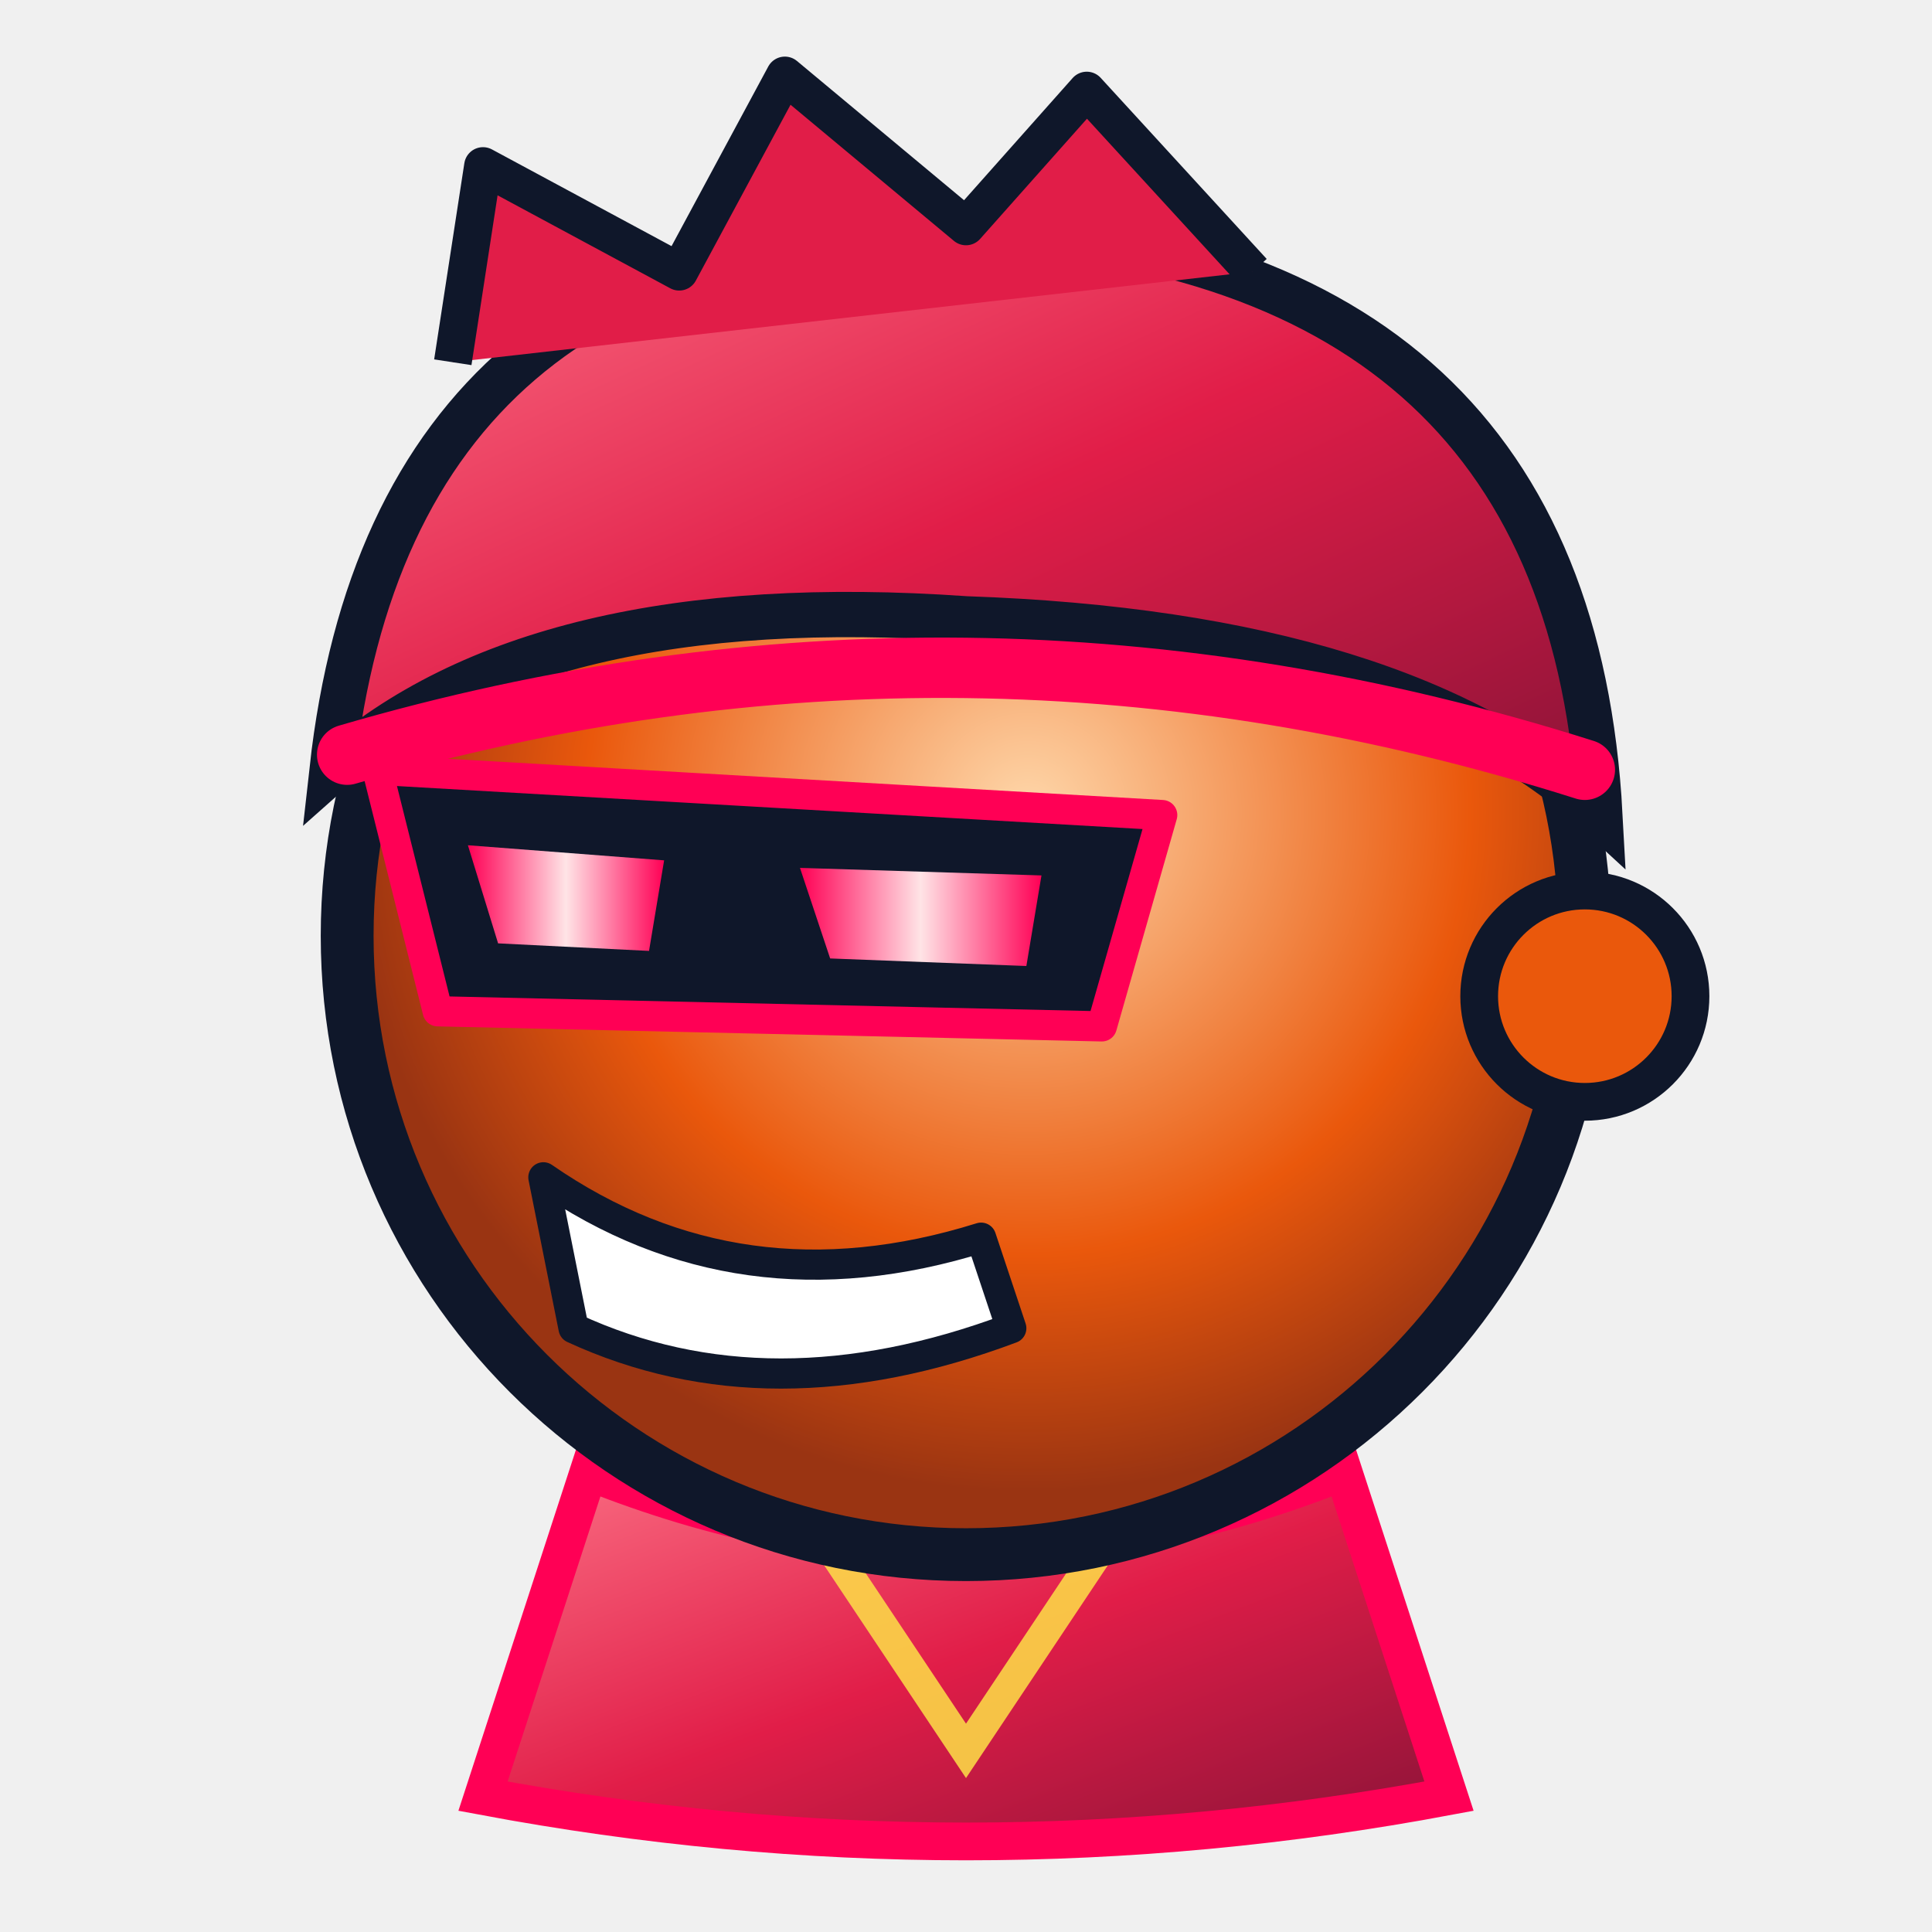
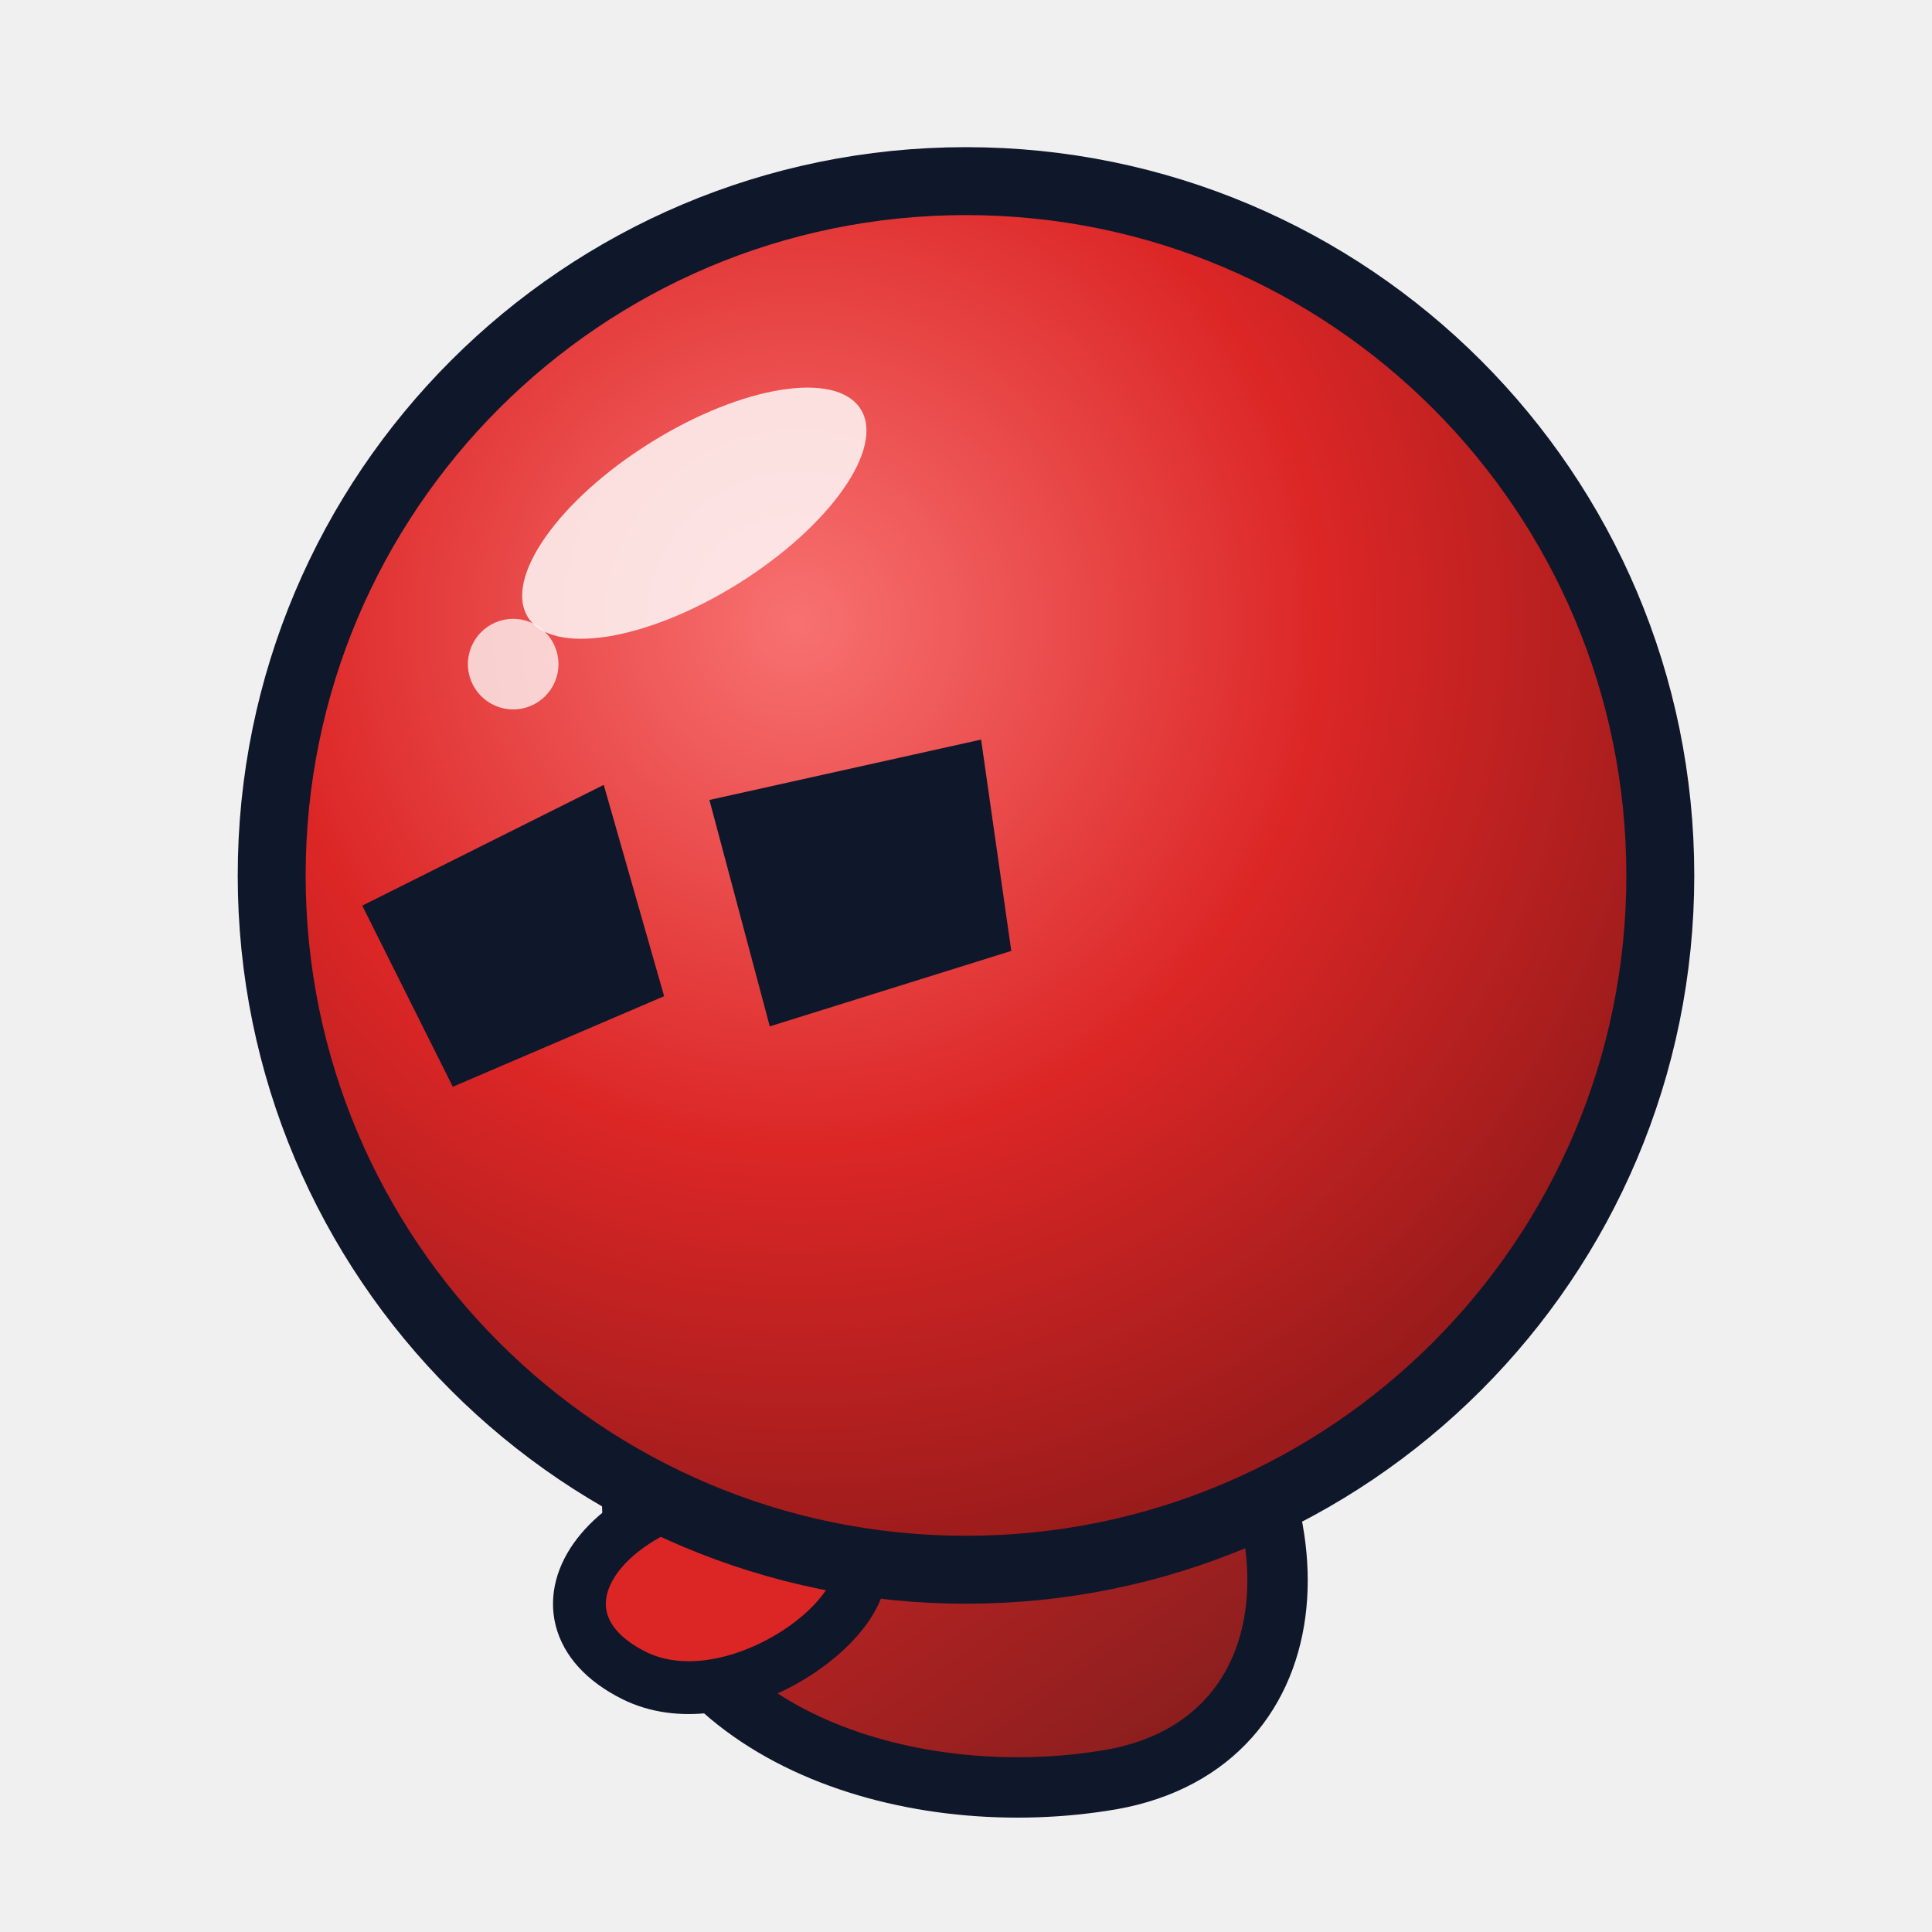
<svg xmlns="http://www.w3.org/2000/svg" viewBox="0 0 256 256" width="256" height="256">
  <defs>
-     <radialGradient id="skinB" cx="55%" cy="40%" r="55%">
-       <stop offset="0%" stop-color="#fed7aa" />
-       <stop offset="65%" stop-color="#ea580c" />
-       <stop offset="100%" stop-color="#9a3412" />
+     <radialGradient id="headRed" cx="38%" cy="32%" r="68%">
+       <stop offset="0%" stop-color="#f87171" />
+       <stop offset="55%" stop-color="#dc2626" />
+       <stop offset="100%" stop-color="#991b1b" />
    </radialGradient>
-     <linearGradient id="helmetB" x1="0%" y1="0%" x2="100%" y2="100%">
-       <stop offset="0%" stop-color="#fb7185" />
-       <stop offset="50%" stop-color="#e11d48" />
-       <stop offset="100%" stop-color="#881337" />
-     </linearGradient>
-     <linearGradient id="visorB" x1="0%" y1="0%" x2="100%" y2="0%">
-       <stop offset="0%" stop-color="#ff0055" />
-       <stop offset="50%" stop-color="#ffe4e6" />
-       <stop offset="100%" stop-color="#ff0055" />
+     <linearGradient id="bodyRed" x1="0%" y1="0%" x2="100%" y2="100%">
+       <stop offset="0%" stop-color="#dc2626" />
+       <stop offset="100%" stop-color="#7f1d1d" />
    </linearGradient>
  </defs>
-   <path d="M78 195 Q128 215 178 195 L192 238 Q128 250 64 238 Z" fill="url(#helmetB)" stroke="#ff0055" stroke-width="5" />
-   <path d="M108 202 L128 232 L148 202" fill="none" stroke="#fde047" stroke-width="4" opacity="0.85" />
-   <circle cx="128" cy="124" r="82" fill="url(#skinB)" stroke="#0f172a" stroke-width="7" />
-   <circle cx="210" cy="132" r="14" fill="#ea580c" stroke="#0f172a" stroke-width="5" />
-   <path d="M44 102 Q52 30 128 30 Q208 34 212 108 Q186 84 128 82 Q71 78 44 102 Z" fill="url(#helmetB)" stroke="#0f172a" stroke-width="6" />
-   <path d="M60 48 L64 22 L90 36 L104 10 L128 30 L144 12 L166 36" fill="#e11d48" stroke="#0f172a" stroke-width="5" stroke-linejoin="round" />
-   <path d="M46 100 Q128 76 210 102" fill="none" stroke="#ff0055" stroke-width="8" stroke-linecap="round" />
-   <path d="M50 102 L154 108 L146 136 L58 134 Z" fill="#0f172a" stroke="#ff0055" stroke-width="4" stroke-linejoin="round" />
-   <path d="M62 112 L88 114 L86 126 L66 125 Z" fill="url(#visorB)" />
-   <path d="M106 115 L138 116 L136 128 L110 127 Z" fill="url(#visorB)" />
-   <path d="M72 156 Q98 174 130 164 L134 176 Q102 188 76 176 Z" fill="#ffffff" stroke="#0f172a" stroke-width="4" stroke-linejoin="round" />
+   <path d="M156 178 C176 200, 174 232, 146 236 C120 240, 88 230, 84 202 C81 182, 106 174, 126 176 Z" fill="url(#bodyRed)" stroke="#0f172a" stroke-width="8" stroke-linejoin="round" />
+   <path d="M106 196 C80 196, 68 214, 84 222 C96 228, 114 216, 114 208 Z" fill="#dc2626" stroke="#0f172a" stroke-width="7" stroke-linejoin="round" />
+   <circle cx="128" cy="116" r="92" fill="url(#headRed)" stroke="#0f172a" stroke-width="9" />
+   <ellipse cx="92" cy="68" rx="26" ry="11" transform="rotate(-32 92 68)" fill="#ffffff" opacity="0.82" />
+   <circle cx="68" cy="88" r="6" fill="#ffffff" opacity="0.75" />
+   <polygon points="130,98 94,106 102,136 134,126" fill="#0f172a" />
+   <polygon points="80,104 48,120 60,144 88,132" fill="#0f172a" />
</svg>
